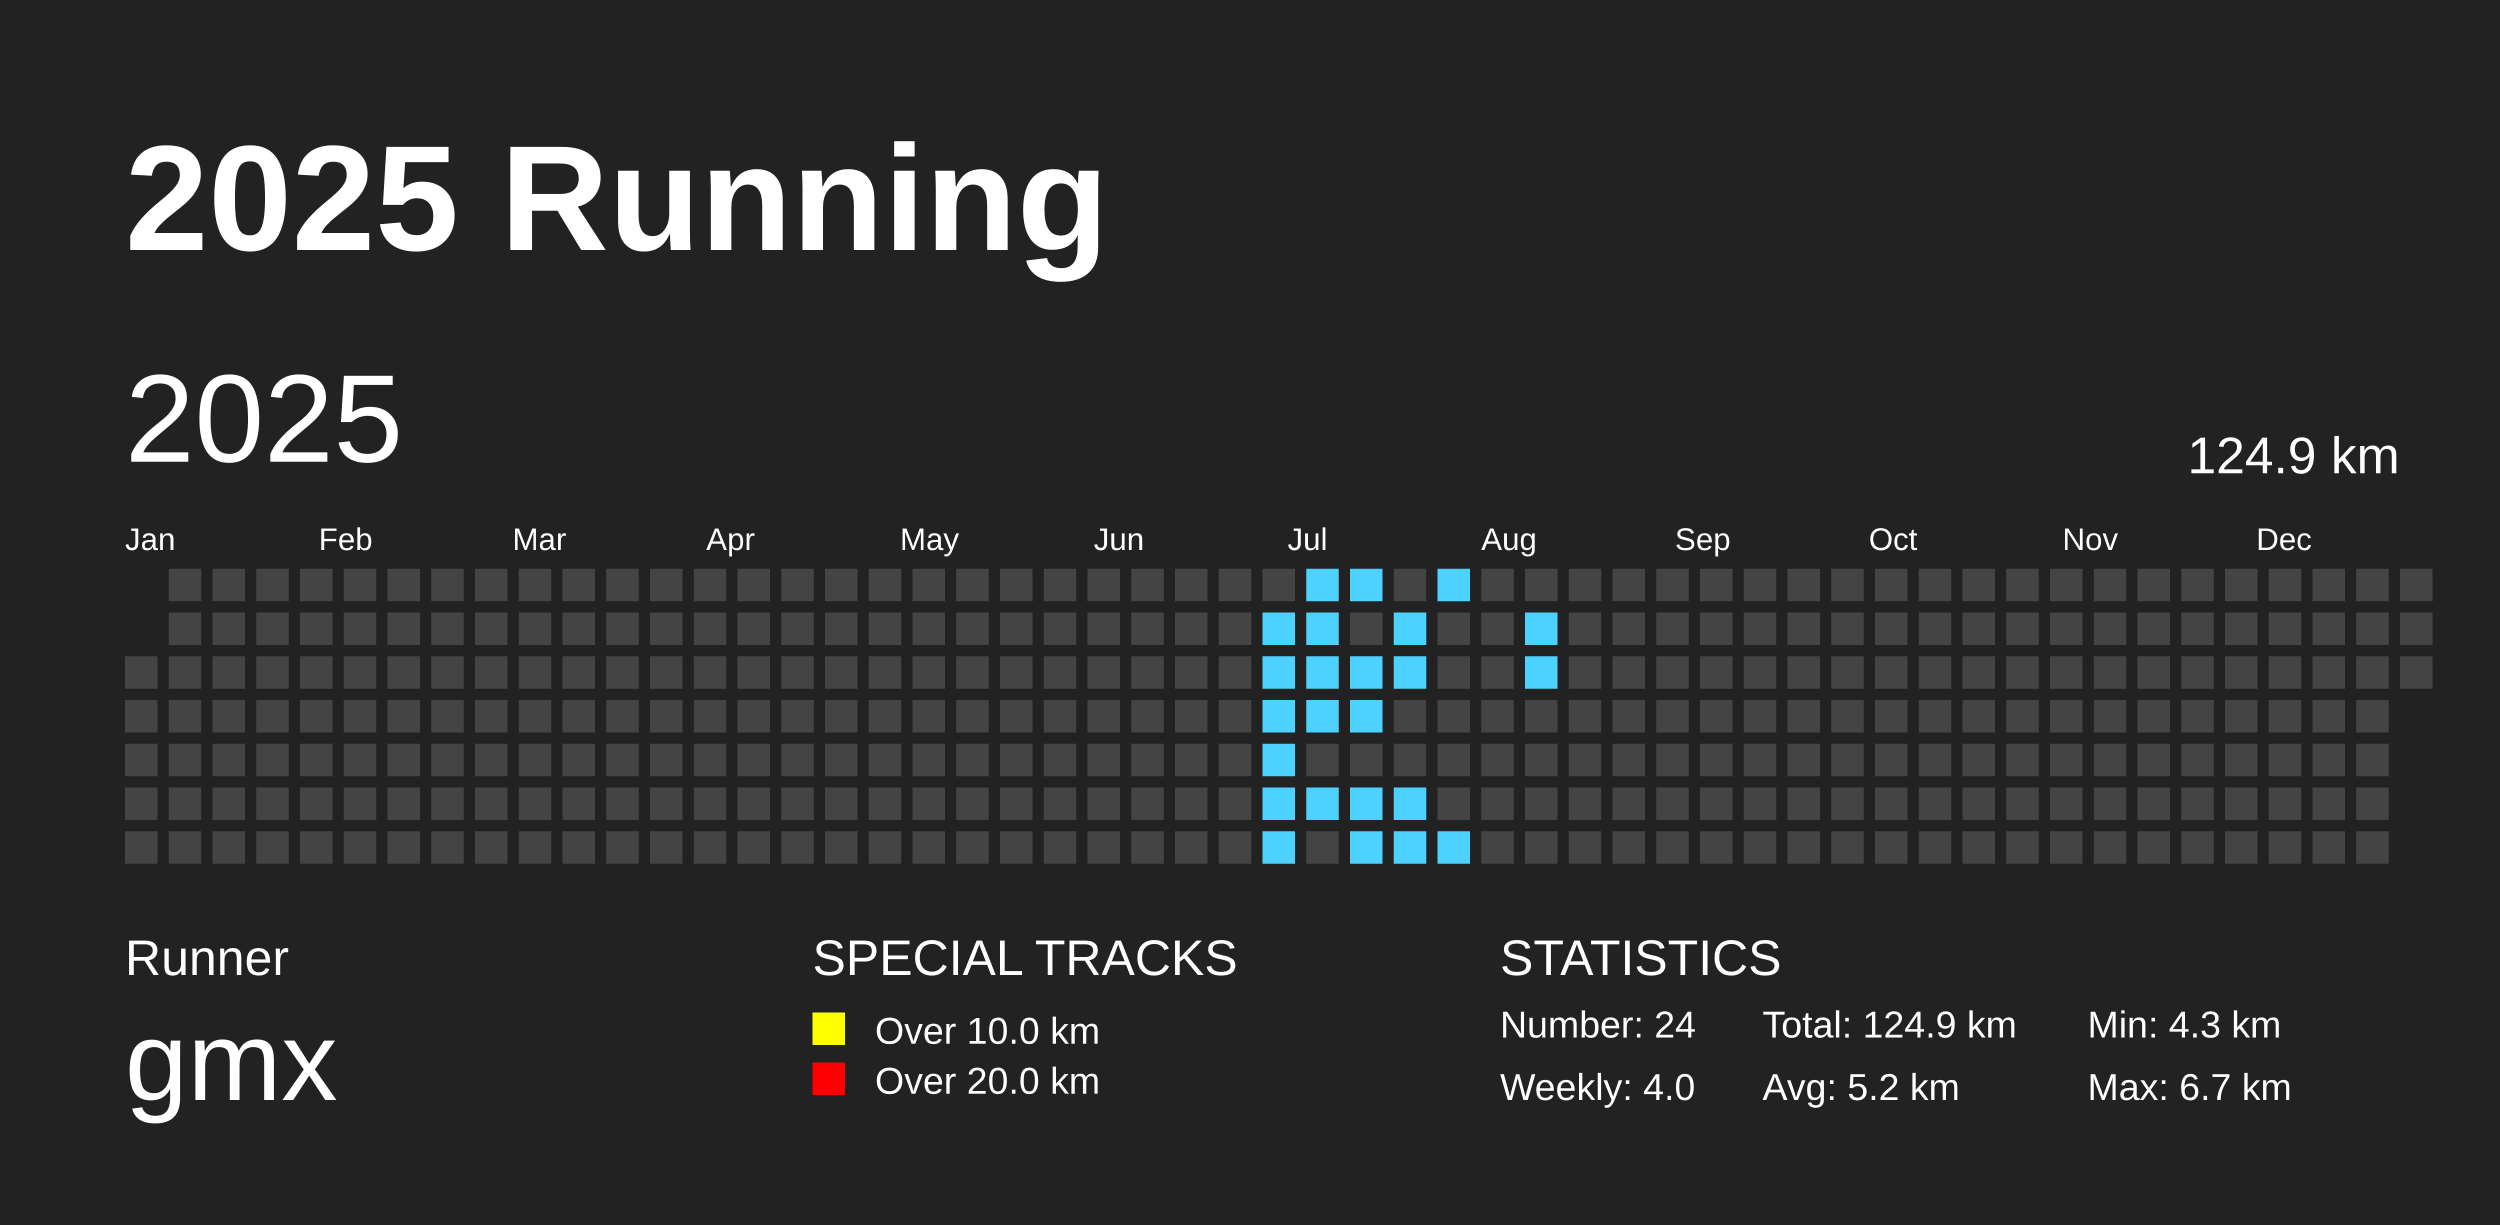
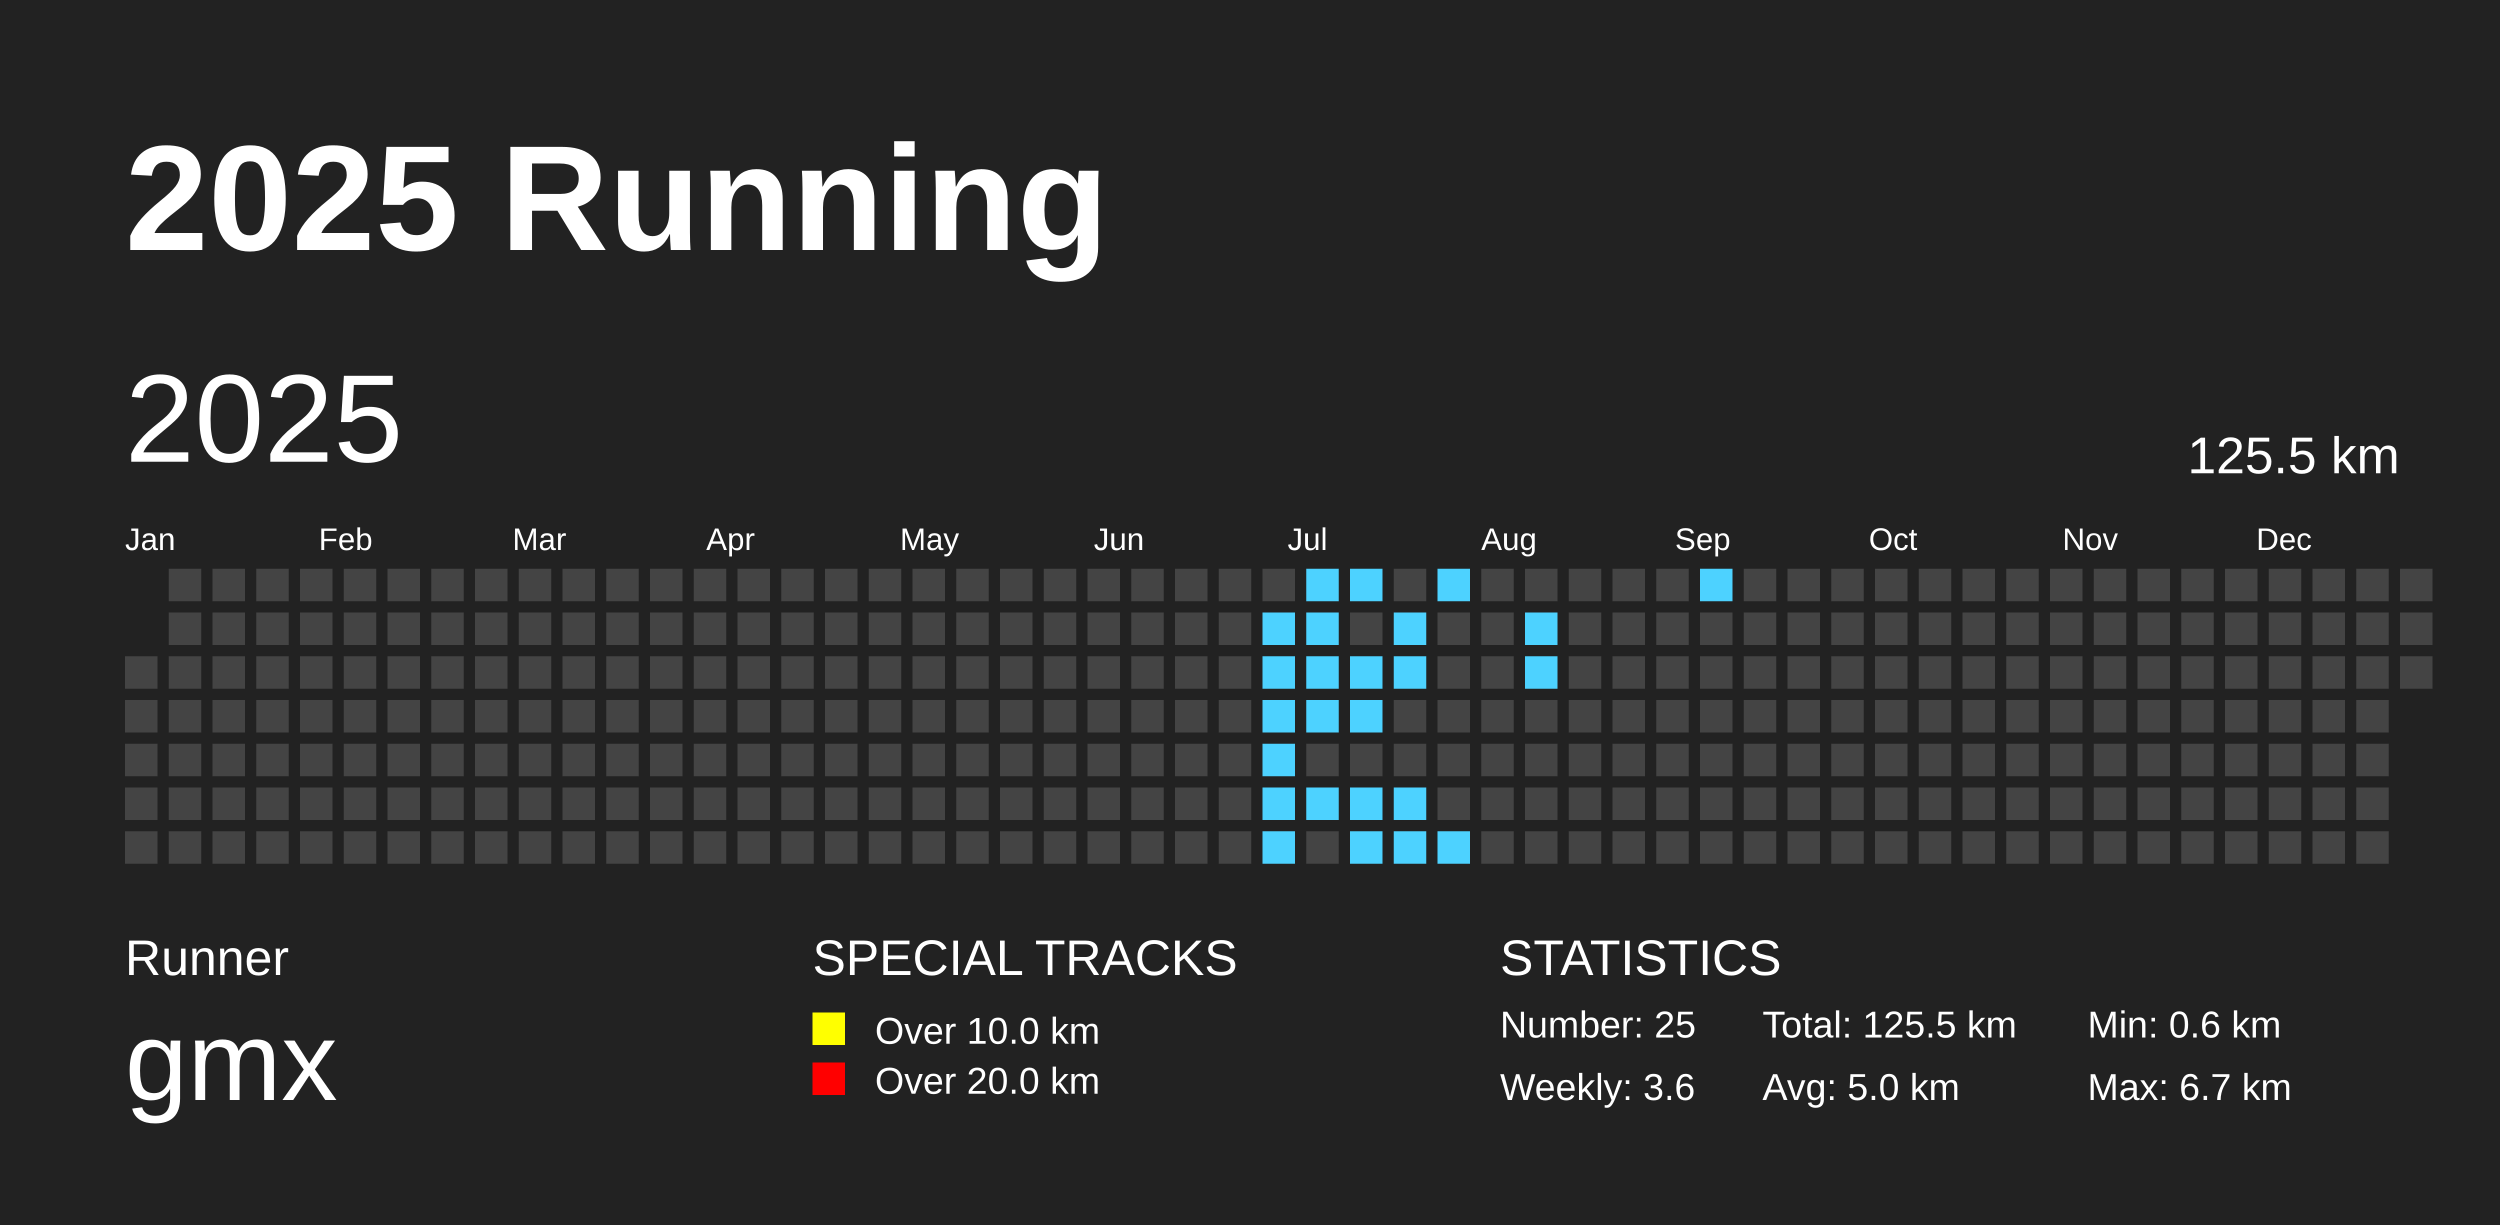
<svg xmlns="http://www.w3.org/2000/svg" baseProfile="full" height="98mm" version="1.1" viewBox="0,0,200,98" width="200mm">
  <defs />
  <rect fill="#222222" height="98" width="200" x="0" y="0" />
  <text fill="#FFFFFF" style="font-size:12px; font-family:Arial; font-weight:bold;" x="10" y="20">2025 Running</text>
  <text fill="#FFFFFF" style="font-size:4px; font-family:Arial" x="10" y="78">Runner</text>
  <text fill="#FFFFFF" style="font-size:9px; font-family:Arial" x="10" y="88">gmx</text>
  <text fill="#FFFFFF" style="font-size:4px; font-family:Arial" x="65" y="78">SPECIAL TRACKS</text>
  <rect fill="yellow" height="2.6" width="2.6" x="65" y="81" />
  <text fill="#FFFFFF" style="font-size:3px; font-family:Arial" x="70" y="83.5">Over 10.0 km</text>
  <rect fill="red" height="2.6" width="2.6" x="65" y="85" />
  <text fill="#FFFFFF" style="font-size:3px; font-family:Arial" x="70" y="87.5">Over 20.0 km</text>
  <text fill="#FFFFFF" style="font-size:4px; font-family:Arial" x="120" y="78">STATISTICS</text>
-   <text fill="#FFFFFF" style="font-size:3px; font-family:Arial" x="120" y="83">Number: 24</text>
-   <text fill="#FFFFFF" style="font-size:3px; font-family:Arial" x="120" y="88">Weekly: 4.0</text>
-   <text fill="#FFFFFF" style="font-size:3px; font-family:Arial" x="141" y="83">Total: 124.9 km</text>
-   <text fill="#FFFFFF" style="font-size:3px; font-family:Arial" x="141" y="88">Avg: 5.2 km</text>
-   <text fill="#FFFFFF" style="font-size:3px; font-family:Arial" x="167" y="83">Min: 4.3 km</text>
+   <text fill="#FFFFFF" style="font-size:3px; font-family:Arial" x="120" y="83">Number: 25</text>
+   <text fill="#FFFFFF" style="font-size:3px; font-family:Arial" x="120" y="88">Weekly: 3.6</text>
+   <text fill="#FFFFFF" style="font-size:3px; font-family:Arial" x="141" y="83">Total: 125.5 km</text>
+   <text fill="#FFFFFF" style="font-size:3px; font-family:Arial" x="141" y="88">Avg: 5.0 km</text>
+   <text fill="#FFFFFF" style="font-size:3px; font-family:Arial" x="167" y="83">Min: 0.6 km</text>
  <text fill="#FFFFFF" style="font-size:3px; font-family:Arial" x="167" y="88">Max: 6.7 km</text>
  <text dominant-baseline="hanging" fill="#FFFFFF" style="font-size:10.0px; font-family:Arial;" x="10" y="30">2025</text>
-   <text dominant-baseline="hanging" fill="#FFFFFF" style="font-size:4.125px; font-family:Arial;" x="175" y="35">124.9 km</text>
+   <text dominant-baseline="hanging" fill="#FFFFFF" style="font-size:4.125px; font-family:Arial;" x="175" y="35">125.5 km</text>
  <text fill="#FFFFFF" style="font-size:2.5px; font-family:Arial" x="10.0" y="44">Jan</text>
  <text fill="#FFFFFF" style="font-size:2.5px; font-family:Arial" x="25.5" y="44">Feb</text>
  <text fill="#FFFFFF" style="font-size:2.5px; font-family:Arial" x="41.0" y="44">Mar</text>
  <text fill="#FFFFFF" style="font-size:2.5px; font-family:Arial" x="56.5" y="44">Apr</text>
  <text fill="#FFFFFF" style="font-size:2.5px; font-family:Arial" x="72.0" y="44">May</text>
  <text fill="#FFFFFF" style="font-size:2.5px; font-family:Arial" x="87.5" y="44">Jun</text>
  <text fill="#FFFFFF" style="font-size:2.5px; font-family:Arial" x="103.0" y="44">Jul</text>
  <text fill="#FFFFFF" style="font-size:2.5px; font-family:Arial" x="118.5" y="44">Aug</text>
  <text fill="#FFFFFF" style="font-size:2.5px; font-family:Arial" x="134.0" y="44">Sep</text>
  <text fill="#FFFFFF" style="font-size:2.5px; font-family:Arial" x="149.5" y="44">Oct</text>
  <text fill="#FFFFFF" style="font-size:2.5px; font-family:Arial" x="165.0" y="44">Nov</text>
  <text fill="#FFFFFF" style="font-size:2.5px; font-family:Arial" x="180.5" y="44">Dec</text>
  <rect fill="#444444" height="2.6" width="2.6" x="10.0" y="52.5" />
  <rect fill="#444444" height="2.6" width="2.6" x="10.0" y="56.0" />
  <rect fill="#444444" height="2.6" width="2.6" x="10.0" y="59.5" />
  <rect fill="#444444" height="2.6" width="2.6" x="10.0" y="63.0" />
  <rect fill="#444444" height="2.6" width="2.6" x="10.0" y="66.5" />
  <rect fill="#444444" height="2.6" width="2.6" x="13.5" y="45.5" />
  <rect fill="#444444" height="2.6" width="2.6" x="13.5" y="49.0" />
  <rect fill="#444444" height="2.6" width="2.6" x="13.5" y="52.5" />
  <rect fill="#444444" height="2.6" width="2.6" x="13.5" y="56.0" />
  <rect fill="#444444" height="2.6" width="2.6" x="13.5" y="59.5" />
  <rect fill="#444444" height="2.6" width="2.6" x="13.5" y="63.0" />
  <rect fill="#444444" height="2.6" width="2.6" x="13.5" y="66.5" />
  <rect fill="#444444" height="2.6" width="2.6" x="17.0" y="45.5" />
  <rect fill="#444444" height="2.6" width="2.6" x="17.0" y="49.0" />
  <rect fill="#444444" height="2.6" width="2.6" x="17.0" y="52.5" />
  <rect fill="#444444" height="2.6" width="2.6" x="17.0" y="56.0" />
  <rect fill="#444444" height="2.6" width="2.6" x="17.0" y="59.5" />
  <rect fill="#444444" height="2.6" width="2.6" x="17.0" y="63.0" />
  <rect fill="#444444" height="2.6" width="2.6" x="17.0" y="66.5" />
  <rect fill="#444444" height="2.6" width="2.6" x="20.5" y="45.5" />
  <rect fill="#444444" height="2.6" width="2.6" x="20.5" y="49.0" />
  <rect fill="#444444" height="2.6" width="2.6" x="20.5" y="52.5" />
  <rect fill="#444444" height="2.6" width="2.6" x="20.5" y="56.0" />
  <rect fill="#444444" height="2.6" width="2.6" x="20.5" y="59.5" />
  <rect fill="#444444" height="2.6" width="2.6" x="20.5" y="63.0" />
  <rect fill="#444444" height="2.6" width="2.6" x="20.5" y="66.5" />
  <rect fill="#444444" height="2.6" width="2.6" x="24.0" y="45.5" />
  <rect fill="#444444" height="2.6" width="2.6" x="24.0" y="49.0" />
  <rect fill="#444444" height="2.6" width="2.6" x="24.0" y="52.5" />
  <rect fill="#444444" height="2.6" width="2.6" x="24.0" y="56.0" />
  <rect fill="#444444" height="2.6" width="2.6" x="24.0" y="59.5" />
  <rect fill="#444444" height="2.6" width="2.6" x="24.0" y="63.0" />
  <rect fill="#444444" height="2.6" width="2.6" x="24.0" y="66.5" />
  <rect fill="#444444" height="2.6" width="2.6" x="27.5" y="45.5" />
  <rect fill="#444444" height="2.6" width="2.6" x="27.5" y="49.0" />
  <rect fill="#444444" height="2.6" width="2.6" x="27.5" y="52.5" />
  <rect fill="#444444" height="2.6" width="2.6" x="27.5" y="56.0" />
  <rect fill="#444444" height="2.6" width="2.6" x="27.5" y="59.5" />
  <rect fill="#444444" height="2.6" width="2.6" x="27.5" y="63.0" />
  <rect fill="#444444" height="2.6" width="2.6" x="27.5" y="66.5" />
  <rect fill="#444444" height="2.6" width="2.6" x="31.0" y="45.5" />
  <rect fill="#444444" height="2.6" width="2.6" x="31.0" y="49.0" />
  <rect fill="#444444" height="2.6" width="2.6" x="31.0" y="52.5" />
  <rect fill="#444444" height="2.6" width="2.6" x="31.0" y="56.0" />
  <rect fill="#444444" height="2.6" width="2.6" x="31.0" y="59.5" />
  <rect fill="#444444" height="2.6" width="2.6" x="31.0" y="63.0" />
  <rect fill="#444444" height="2.6" width="2.6" x="31.0" y="66.5" />
  <rect fill="#444444" height="2.6" width="2.6" x="34.5" y="45.5" />
  <rect fill="#444444" height="2.6" width="2.6" x="34.5" y="49.0" />
  <rect fill="#444444" height="2.6" width="2.6" x="34.5" y="52.5" />
  <rect fill="#444444" height="2.6" width="2.6" x="34.5" y="56.0" />
  <rect fill="#444444" height="2.6" width="2.6" x="34.5" y="59.5" />
  <rect fill="#444444" height="2.6" width="2.6" x="34.5" y="63.0" />
  <rect fill="#444444" height="2.6" width="2.6" x="34.5" y="66.5" />
  <rect fill="#444444" height="2.6" width="2.6" x="38.0" y="45.5" />
  <rect fill="#444444" height="2.6" width="2.6" x="38.0" y="49.0" />
  <rect fill="#444444" height="2.6" width="2.6" x="38.0" y="52.5" />
  <rect fill="#444444" height="2.6" width="2.6" x="38.0" y="56.0" />
  <rect fill="#444444" height="2.6" width="2.6" x="38.0" y="59.5" />
  <rect fill="#444444" height="2.6" width="2.6" x="38.0" y="63.0" />
  <rect fill="#444444" height="2.6" width="2.6" x="38.0" y="66.5" />
  <rect fill="#444444" height="2.6" width="2.6" x="41.5" y="45.5" />
  <rect fill="#444444" height="2.6" width="2.6" x="41.5" y="49.0" />
  <rect fill="#444444" height="2.6" width="2.6" x="41.5" y="52.5" />
  <rect fill="#444444" height="2.6" width="2.6" x="41.5" y="56.0" />
  <rect fill="#444444" height="2.6" width="2.6" x="41.5" y="59.5" />
  <rect fill="#444444" height="2.6" width="2.6" x="41.5" y="63.0" />
  <rect fill="#444444" height="2.6" width="2.6" x="41.5" y="66.5" />
  <rect fill="#444444" height="2.6" width="2.6" x="45.0" y="45.5" />
  <rect fill="#444444" height="2.6" width="2.6" x="45.0" y="49.0" />
  <rect fill="#444444" height="2.6" width="2.6" x="45.0" y="52.5" />
  <rect fill="#444444" height="2.6" width="2.6" x="45.0" y="56.0" />
  <rect fill="#444444" height="2.6" width="2.6" x="45.0" y="59.5" />
  <rect fill="#444444" height="2.6" width="2.6" x="45.0" y="63.0" />
  <rect fill="#444444" height="2.6" width="2.6" x="45.0" y="66.5" />
  <rect fill="#444444" height="2.6" width="2.6" x="48.5" y="45.5" />
  <rect fill="#444444" height="2.6" width="2.6" x="48.5" y="49.0" />
  <rect fill="#444444" height="2.6" width="2.6" x="48.5" y="52.5" />
  <rect fill="#444444" height="2.6" width="2.6" x="48.5" y="56.0" />
  <rect fill="#444444" height="2.6" width="2.6" x="48.5" y="59.5" />
  <rect fill="#444444" height="2.6" width="2.6" x="48.5" y="63.0" />
  <rect fill="#444444" height="2.6" width="2.6" x="48.5" y="66.5" />
  <rect fill="#444444" height="2.6" width="2.6" x="52.0" y="45.5" />
  <rect fill="#444444" height="2.6" width="2.6" x="52.0" y="49.0" />
  <rect fill="#444444" height="2.6" width="2.6" x="52.0" y="52.5" />
  <rect fill="#444444" height="2.6" width="2.6" x="52.0" y="56.0" />
  <rect fill="#444444" height="2.6" width="2.6" x="52.0" y="59.5" />
  <rect fill="#444444" height="2.6" width="2.6" x="52.0" y="63.0" />
  <rect fill="#444444" height="2.6" width="2.6" x="52.0" y="66.5" />
  <rect fill="#444444" height="2.6" width="2.6" x="55.5" y="45.5" />
  <rect fill="#444444" height="2.6" width="2.6" x="55.5" y="49.0" />
  <rect fill="#444444" height="2.6" width="2.6" x="55.5" y="52.5" />
  <rect fill="#444444" height="2.6" width="2.6" x="55.5" y="56.0" />
  <rect fill="#444444" height="2.6" width="2.6" x="55.5" y="59.5" />
  <rect fill="#444444" height="2.6" width="2.6" x="55.5" y="63.0" />
  <rect fill="#444444" height="2.6" width="2.6" x="55.5" y="66.5" />
  <rect fill="#444444" height="2.6" width="2.6" x="59.0" y="45.5" />
  <rect fill="#444444" height="2.6" width="2.6" x="59.0" y="49.0" />
  <rect fill="#444444" height="2.6" width="2.6" x="59.0" y="52.5" />
  <rect fill="#444444" height="2.6" width="2.6" x="59.0" y="56.0" />
  <rect fill="#444444" height="2.6" width="2.6" x="59.0" y="59.5" />
  <rect fill="#444444" height="2.6" width="2.6" x="59.0" y="63.0" />
  <rect fill="#444444" height="2.6" width="2.6" x="59.0" y="66.5" />
  <rect fill="#444444" height="2.6" width="2.6" x="62.5" y="45.5" />
  <rect fill="#444444" height="2.6" width="2.6" x="62.5" y="49.0" />
  <rect fill="#444444" height="2.6" width="2.6" x="62.5" y="52.5" />
  <rect fill="#444444" height="2.6" width="2.6" x="62.5" y="56.0" />
  <rect fill="#444444" height="2.6" width="2.6" x="62.5" y="59.5" />
  <rect fill="#444444" height="2.6" width="2.6" x="62.5" y="63.0" />
  <rect fill="#444444" height="2.6" width="2.6" x="62.5" y="66.5" />
  <rect fill="#444444" height="2.6" width="2.6" x="66.0" y="45.5" />
  <rect fill="#444444" height="2.6" width="2.6" x="66.0" y="49.0" />
  <rect fill="#444444" height="2.6" width="2.6" x="66.0" y="52.5" />
  <rect fill="#444444" height="2.6" width="2.6" x="66.0" y="56.0" />
  <rect fill="#444444" height="2.6" width="2.6" x="66.0" y="59.5" />
  <rect fill="#444444" height="2.6" width="2.6" x="66.0" y="63.0" />
  <rect fill="#444444" height="2.6" width="2.6" x="66.0" y="66.5" />
  <rect fill="#444444" height="2.6" width="2.6" x="69.5" y="45.5" />
  <rect fill="#444444" height="2.6" width="2.6" x="69.5" y="49.0" />
  <rect fill="#444444" height="2.6" width="2.6" x="69.5" y="52.5" />
  <rect fill="#444444" height="2.6" width="2.6" x="69.5" y="56.0" />
  <rect fill="#444444" height="2.6" width="2.6" x="69.5" y="59.5" />
  <rect fill="#444444" height="2.6" width="2.6" x="69.5" y="63.0" />
  <rect fill="#444444" height="2.6" width="2.6" x="69.5" y="66.5" />
  <rect fill="#444444" height="2.6" width="2.6" x="73.0" y="45.5" />
  <rect fill="#444444" height="2.6" width="2.6" x="73.0" y="49.0" />
  <rect fill="#444444" height="2.6" width="2.6" x="73.0" y="52.5" />
  <rect fill="#444444" height="2.6" width="2.6" x="73.0" y="56.0" />
  <rect fill="#444444" height="2.6" width="2.6" x="73.0" y="59.5" />
  <rect fill="#444444" height="2.6" width="2.6" x="73.0" y="63.0" />
  <rect fill="#444444" height="2.6" width="2.6" x="73.0" y="66.5" />
  <rect fill="#444444" height="2.6" width="2.6" x="76.5" y="45.5" />
  <rect fill="#444444" height="2.6" width="2.6" x="76.5" y="49.0" />
  <rect fill="#444444" height="2.6" width="2.6" x="76.5" y="52.5" />
  <rect fill="#444444" height="2.6" width="2.6" x="76.5" y="56.0" />
  <rect fill="#444444" height="2.6" width="2.6" x="76.5" y="59.5" />
  <rect fill="#444444" height="2.6" width="2.6" x="76.5" y="63.0" />
  <rect fill="#444444" height="2.6" width="2.6" x="76.5" y="66.5" />
  <rect fill="#444444" height="2.6" width="2.6" x="80.0" y="45.5" />
  <rect fill="#444444" height="2.6" width="2.6" x="80.0" y="49.0" />
  <rect fill="#444444" height="2.6" width="2.6" x="80.0" y="52.5" />
  <rect fill="#444444" height="2.6" width="2.6" x="80.0" y="56.0" />
  <rect fill="#444444" height="2.6" width="2.6" x="80.0" y="59.5" />
  <rect fill="#444444" height="2.6" width="2.6" x="80.0" y="63.0" />
  <rect fill="#444444" height="2.6" width="2.6" x="80.0" y="66.5" />
  <rect fill="#444444" height="2.6" width="2.6" x="83.5" y="45.5" />
  <rect fill="#444444" height="2.6" width="2.6" x="83.5" y="49.0" />
  <rect fill="#444444" height="2.6" width="2.6" x="83.5" y="52.5" />
  <rect fill="#444444" height="2.6" width="2.6" x="83.5" y="56.0" />
  <rect fill="#444444" height="2.6" width="2.6" x="83.5" y="59.5" />
  <rect fill="#444444" height="2.6" width="2.6" x="83.5" y="63.0" />
  <rect fill="#444444" height="2.6" width="2.6" x="83.5" y="66.5" />
  <rect fill="#444444" height="2.6" width="2.6" x="87.0" y="45.5" />
  <rect fill="#444444" height="2.6" width="2.6" x="87.0" y="49.0" />
  <rect fill="#444444" height="2.6" width="2.6" x="87.0" y="52.5" />
  <rect fill="#444444" height="2.6" width="2.6" x="87.0" y="56.0" />
  <rect fill="#444444" height="2.6" width="2.6" x="87.0" y="59.5" />
  <rect fill="#444444" height="2.6" width="2.6" x="87.0" y="63.0" />
  <rect fill="#444444" height="2.6" width="2.6" x="87.0" y="66.5" />
  <rect fill="#444444" height="2.6" width="2.6" x="90.5" y="45.5" />
  <rect fill="#444444" height="2.6" width="2.6" x="90.5" y="49.0" />
  <rect fill="#444444" height="2.6" width="2.6" x="90.5" y="52.5" />
  <rect fill="#444444" height="2.6" width="2.6" x="90.5" y="56.0" />
  <rect fill="#444444" height="2.6" width="2.6" x="90.5" y="59.5" />
  <rect fill="#444444" height="2.6" width="2.6" x="90.5" y="63.0" />
  <rect fill="#444444" height="2.6" width="2.6" x="90.5" y="66.5" />
  <rect fill="#444444" height="2.6" width="2.6" x="94.0" y="45.5" />
  <rect fill="#444444" height="2.6" width="2.6" x="94.0" y="49.0" />
  <rect fill="#444444" height="2.6" width="2.6" x="94.0" y="52.5" />
  <rect fill="#444444" height="2.6" width="2.6" x="94.0" y="56.0" />
  <rect fill="#444444" height="2.6" width="2.6" x="94.0" y="59.5" />
  <rect fill="#444444" height="2.6" width="2.6" x="94.0" y="63.0" />
  <rect fill="#444444" height="2.6" width="2.6" x="94.0" y="66.5" />
  <rect fill="#444444" height="2.6" width="2.6" x="97.5" y="45.5" />
  <rect fill="#444444" height="2.6" width="2.6" x="97.5" y="49.0" />
  <rect fill="#444444" height="2.6" width="2.6" x="97.5" y="52.5" />
  <rect fill="#444444" height="2.6" width="2.6" x="97.5" y="56.0" />
  <rect fill="#444444" height="2.6" width="2.6" x="97.5" y="59.5" />
  <rect fill="#444444" height="2.6" width="2.6" x="97.5" y="63.0" />
  <rect fill="#444444" height="2.6" width="2.6" x="97.5" y="66.5" />
  <rect fill="#444444" height="2.6" width="2.6" x="101.0" y="45.5" />
  <rect fill="#4DD2FF" height="2.6" width="2.6" x="101.0" y="49.0" />
  <rect fill="#4DD2FF" height="2.6" width="2.6" x="101.0" y="52.5" />
  <rect fill="#4DD2FF" height="2.6" width="2.6" x="101.0" y="56.0" />
  <rect fill="#4DD2FF" height="2.6" width="2.6" x="101.0" y="59.5" />
  <rect fill="#4DD2FF" height="2.6" width="2.6" x="101.0" y="63.0" />
  <rect fill="#4DD2FF" height="2.6" width="2.6" x="101.0" y="66.5" />
  <rect fill="#4DD2FF" height="2.6" width="2.6" x="104.5" y="45.5" />
  <rect fill="#4DD2FF" height="2.6" width="2.6" x="104.5" y="49.0" />
  <rect fill="#4DD2FF" height="2.6" width="2.6" x="104.5" y="52.5" />
  <rect fill="#4DD2FF" height="2.6" width="2.6" x="104.5" y="56.0" />
  <rect fill="#444444" height="2.6" width="2.6" x="104.5" y="59.5" />
  <rect fill="#4DD2FF" height="2.6" width="2.6" x="104.5" y="63.0" />
  <rect fill="#444444" height="2.6" width="2.6" x="104.5" y="66.5" />
  <rect fill="#4DD2FF" height="2.6" width="2.6" x="108.0" y="45.5" />
  <rect fill="#444444" height="2.6" width="2.6" x="108.0" y="49.0" />
  <rect fill="#4DD2FF" height="2.6" width="2.6" x="108.0" y="52.5" />
  <rect fill="#4DD2FF" height="2.6" width="2.6" x="108.0" y="56.0" />
  <rect fill="#444444" height="2.6" width="2.6" x="108.0" y="59.5" />
  <rect fill="#4DD2FF" height="2.6" width="2.6" x="108.0" y="63.0" />
  <rect fill="#4DD2FF" height="2.6" width="2.6" x="108.0" y="66.5" />
  <rect fill="#444444" height="2.6" width="2.6" x="111.5" y="45.5" />
  <rect fill="#4DD2FF" height="2.6" width="2.6" x="111.5" y="49.0" />
  <rect fill="#4DD2FF" height="2.6" width="2.6" x="111.5" y="52.5" />
  <rect fill="#444444" height="2.6" width="2.6" x="111.5" y="56.0" />
  <rect fill="#444444" height="2.6" width="2.6" x="111.5" y="59.5" />
  <rect fill="#4DD2FF" height="2.6" width="2.6" x="111.5" y="63.0" />
  <rect fill="#4DD2FF" height="2.6" width="2.6" x="111.5" y="66.5" />
  <rect fill="#4DD2FF" height="2.6" width="2.6" x="115.0" y="45.5" />
  <rect fill="#444444" height="2.6" width="2.6" x="115.0" y="49.0" />
  <rect fill="#444444" height="2.6" width="2.6" x="115.0" y="52.5" />
  <rect fill="#444444" height="2.6" width="2.6" x="115.0" y="56.0" />
  <rect fill="#444444" height="2.6" width="2.6" x="115.0" y="59.5" />
  <rect fill="#444444" height="2.6" width="2.6" x="115.0" y="63.0" />
  <rect fill="#4DD2FF" height="2.6" width="2.6" x="115.0" y="66.5" />
  <rect fill="#444444" height="2.6" width="2.6" x="118.5" y="45.5" />
  <rect fill="#444444" height="2.6" width="2.6" x="118.5" y="49.0" />
  <rect fill="#444444" height="2.6" width="2.6" x="118.5" y="52.5" />
  <rect fill="#444444" height="2.6" width="2.6" x="118.5" y="56.0" />
  <rect fill="#444444" height="2.6" width="2.6" x="118.5" y="59.5" />
  <rect fill="#444444" height="2.6" width="2.6" x="118.5" y="63.0" />
  <rect fill="#444444" height="2.6" width="2.6" x="118.5" y="66.5" />
  <rect fill="#444444" height="2.6" width="2.6" x="122.0" y="45.5" />
  <rect fill="#4DD2FF" height="2.6" width="2.6" x="122.0" y="49.0" />
  <rect fill="#4DD2FF" height="2.6" width="2.6" x="122.0" y="52.5" />
  <rect fill="#444444" height="2.6" width="2.6" x="122.0" y="56.0" />
  <rect fill="#444444" height="2.6" width="2.6" x="122.0" y="59.5" />
  <rect fill="#444444" height="2.6" width="2.6" x="122.0" y="63.0" />
  <rect fill="#444444" height="2.6" width="2.6" x="122.0" y="66.5" />
  <rect fill="#444444" height="2.6" width="2.6" x="125.5" y="45.5" />
  <rect fill="#444444" height="2.6" width="2.6" x="125.5" y="49.0" />
  <rect fill="#444444" height="2.6" width="2.6" x="125.5" y="52.5" />
  <rect fill="#444444" height="2.6" width="2.6" x="125.5" y="56.0" />
  <rect fill="#444444" height="2.6" width="2.6" x="125.5" y="59.5" />
  <rect fill="#444444" height="2.6" width="2.6" x="125.5" y="63.0" />
  <rect fill="#444444" height="2.6" width="2.6" x="125.5" y="66.5" />
  <rect fill="#444444" height="2.6" width="2.6" x="129.0" y="45.5" />
  <rect fill="#444444" height="2.6" width="2.6" x="129.0" y="49.0" />
  <rect fill="#444444" height="2.6" width="2.6" x="129.0" y="52.5" />
  <rect fill="#444444" height="2.6" width="2.6" x="129.0" y="56.0" />
  <rect fill="#444444" height="2.6" width="2.6" x="129.0" y="59.5" />
  <rect fill="#444444" height="2.6" width="2.6" x="129.0" y="63.0" />
  <rect fill="#444444" height="2.6" width="2.6" x="129.0" y="66.5" />
  <rect fill="#444444" height="2.6" width="2.6" x="132.5" y="45.5" />
  <rect fill="#444444" height="2.6" width="2.6" x="132.5" y="49.0" />
  <rect fill="#444444" height="2.6" width="2.6" x="132.5" y="52.5" />
  <rect fill="#444444" height="2.6" width="2.6" x="132.5" y="56.0" />
  <rect fill="#444444" height="2.6" width="2.6" x="132.5" y="59.5" />
  <rect fill="#444444" height="2.6" width="2.6" x="132.5" y="63.0" />
  <rect fill="#444444" height="2.6" width="2.6" x="132.5" y="66.5" />
-   <rect fill="#444444" height="2.6" width="2.6" x="136.0" y="45.5" />
+   <rect fill="#4DD2FF" height="2.6" width="2.6" x="136.0" y="45.5" />
  <rect fill="#444444" height="2.6" width="2.6" x="136.0" y="49.0" />
  <rect fill="#444444" height="2.6" width="2.6" x="136.0" y="52.5" />
  <rect fill="#444444" height="2.6" width="2.6" x="136.0" y="56.0" />
  <rect fill="#444444" height="2.6" width="2.6" x="136.0" y="59.5" />
  <rect fill="#444444" height="2.6" width="2.6" x="136.0" y="63.0" />
  <rect fill="#444444" height="2.6" width="2.6" x="136.0" y="66.5" />
  <rect fill="#444444" height="2.6" width="2.6" x="139.5" y="45.5" />
  <rect fill="#444444" height="2.6" width="2.6" x="139.5" y="49.0" />
  <rect fill="#444444" height="2.6" width="2.6" x="139.5" y="52.5" />
  <rect fill="#444444" height="2.6" width="2.6" x="139.5" y="56.0" />
  <rect fill="#444444" height="2.6" width="2.6" x="139.5" y="59.5" />
  <rect fill="#444444" height="2.6" width="2.6" x="139.5" y="63.0" />
  <rect fill="#444444" height="2.6" width="2.6" x="139.5" y="66.5" />
  <rect fill="#444444" height="2.6" width="2.6" x="143.0" y="45.5" />
  <rect fill="#444444" height="2.6" width="2.6" x="143.0" y="49.0" />
  <rect fill="#444444" height="2.6" width="2.6" x="143.0" y="52.5" />
  <rect fill="#444444" height="2.6" width="2.6" x="143.0" y="56.0" />
  <rect fill="#444444" height="2.6" width="2.6" x="143.0" y="59.5" />
  <rect fill="#444444" height="2.6" width="2.6" x="143.0" y="63.0" />
  <rect fill="#444444" height="2.6" width="2.6" x="143.0" y="66.5" />
  <rect fill="#444444" height="2.6" width="2.6" x="146.5" y="45.5" />
  <rect fill="#444444" height="2.6" width="2.6" x="146.5" y="49.0" />
  <rect fill="#444444" height="2.6" width="2.6" x="146.5" y="52.5" />
  <rect fill="#444444" height="2.6" width="2.6" x="146.5" y="56.0" />
  <rect fill="#444444" height="2.6" width="2.6" x="146.5" y="59.5" />
  <rect fill="#444444" height="2.6" width="2.6" x="146.5" y="63.0" />
  <rect fill="#444444" height="2.6" width="2.6" x="146.5" y="66.5" />
  <rect fill="#444444" height="2.6" width="2.6" x="150.0" y="45.5" />
  <rect fill="#444444" height="2.6" width="2.6" x="150.0" y="49.0" />
  <rect fill="#444444" height="2.6" width="2.6" x="150.0" y="52.5" />
  <rect fill="#444444" height="2.6" width="2.6" x="150.0" y="56.0" />
  <rect fill="#444444" height="2.6" width="2.6" x="150.0" y="59.5" />
  <rect fill="#444444" height="2.6" width="2.6" x="150.0" y="63.0" />
  <rect fill="#444444" height="2.6" width="2.6" x="150.0" y="66.5" />
  <rect fill="#444444" height="2.6" width="2.6" x="153.5" y="45.5" />
  <rect fill="#444444" height="2.6" width="2.6" x="153.5" y="49.0" />
  <rect fill="#444444" height="2.6" width="2.6" x="153.5" y="52.5" />
  <rect fill="#444444" height="2.6" width="2.6" x="153.5" y="56.0" />
  <rect fill="#444444" height="2.6" width="2.6" x="153.5" y="59.5" />
  <rect fill="#444444" height="2.6" width="2.6" x="153.5" y="63.0" />
  <rect fill="#444444" height="2.6" width="2.6" x="153.5" y="66.5" />
  <rect fill="#444444" height="2.6" width="2.6" x="157.0" y="45.5" />
  <rect fill="#444444" height="2.6" width="2.6" x="157.0" y="49.0" />
  <rect fill="#444444" height="2.6" width="2.6" x="157.0" y="52.5" />
  <rect fill="#444444" height="2.6" width="2.6" x="157.0" y="56.0" />
  <rect fill="#444444" height="2.6" width="2.6" x="157.0" y="59.5" />
  <rect fill="#444444" height="2.6" width="2.6" x="157.0" y="63.0" />
  <rect fill="#444444" height="2.6" width="2.6" x="157.0" y="66.5" />
  <rect fill="#444444" height="2.6" width="2.6" x="160.5" y="45.5" />
  <rect fill="#444444" height="2.6" width="2.6" x="160.5" y="49.0" />
  <rect fill="#444444" height="2.6" width="2.6" x="160.5" y="52.5" />
  <rect fill="#444444" height="2.6" width="2.6" x="160.5" y="56.0" />
  <rect fill="#444444" height="2.6" width="2.6" x="160.5" y="59.5" />
  <rect fill="#444444" height="2.6" width="2.6" x="160.5" y="63.0" />
  <rect fill="#444444" height="2.6" width="2.6" x="160.5" y="66.5" />
  <rect fill="#444444" height="2.6" width="2.6" x="164.0" y="45.5" />
  <rect fill="#444444" height="2.6" width="2.6" x="164.0" y="49.0" />
  <rect fill="#444444" height="2.6" width="2.6" x="164.0" y="52.5" />
  <rect fill="#444444" height="2.6" width="2.6" x="164.0" y="56.0" />
  <rect fill="#444444" height="2.6" width="2.6" x="164.0" y="59.5" />
  <rect fill="#444444" height="2.6" width="2.6" x="164.0" y="63.0" />
  <rect fill="#444444" height="2.6" width="2.6" x="164.0" y="66.5" />
  <rect fill="#444444" height="2.6" width="2.6" x="167.5" y="45.5" />
  <rect fill="#444444" height="2.6" width="2.6" x="167.5" y="49.0" />
  <rect fill="#444444" height="2.6" width="2.6" x="167.5" y="52.5" />
  <rect fill="#444444" height="2.6" width="2.6" x="167.5" y="56.0" />
  <rect fill="#444444" height="2.6" width="2.6" x="167.5" y="59.5" />
  <rect fill="#444444" height="2.6" width="2.6" x="167.5" y="63.0" />
  <rect fill="#444444" height="2.6" width="2.6" x="167.5" y="66.5" />
  <rect fill="#444444" height="2.6" width="2.6" x="171.0" y="45.5" />
  <rect fill="#444444" height="2.6" width="2.6" x="171.0" y="49.0" />
  <rect fill="#444444" height="2.6" width="2.6" x="171.0" y="52.5" />
  <rect fill="#444444" height="2.6" width="2.6" x="171.0" y="56.0" />
  <rect fill="#444444" height="2.6" width="2.6" x="171.0" y="59.5" />
  <rect fill="#444444" height="2.6" width="2.6" x="171.0" y="63.0" />
  <rect fill="#444444" height="2.6" width="2.6" x="171.0" y="66.5" />
  <rect fill="#444444" height="2.6" width="2.6" x="174.5" y="45.5" />
  <rect fill="#444444" height="2.6" width="2.6" x="174.5" y="49.0" />
  <rect fill="#444444" height="2.6" width="2.6" x="174.5" y="52.5" />
  <rect fill="#444444" height="2.6" width="2.6" x="174.5" y="56.0" />
  <rect fill="#444444" height="2.6" width="2.6" x="174.5" y="59.5" />
  <rect fill="#444444" height="2.6" width="2.6" x="174.5" y="63.0" />
  <rect fill="#444444" height="2.6" width="2.6" x="174.5" y="66.5" />
  <rect fill="#444444" height="2.6" width="2.6" x="178.0" y="45.5" />
  <rect fill="#444444" height="2.6" width="2.6" x="178.0" y="49.0" />
  <rect fill="#444444" height="2.6" width="2.6" x="178.0" y="52.5" />
  <rect fill="#444444" height="2.6" width="2.6" x="178.0" y="56.0" />
  <rect fill="#444444" height="2.6" width="2.6" x="178.0" y="59.5" />
  <rect fill="#444444" height="2.6" width="2.6" x="178.0" y="63.0" />
  <rect fill="#444444" height="2.6" width="2.6" x="178.0" y="66.5" />
  <rect fill="#444444" height="2.6" width="2.6" x="181.5" y="45.5" />
  <rect fill="#444444" height="2.6" width="2.6" x="181.5" y="49.0" />
  <rect fill="#444444" height="2.6" width="2.6" x="181.5" y="52.5" />
  <rect fill="#444444" height="2.6" width="2.6" x="181.5" y="56.0" />
  <rect fill="#444444" height="2.6" width="2.6" x="181.5" y="59.5" />
  <rect fill="#444444" height="2.6" width="2.6" x="181.5" y="63.0" />
  <rect fill="#444444" height="2.6" width="2.6" x="181.5" y="66.5" />
  <rect fill="#444444" height="2.6" width="2.6" x="185.0" y="45.5" />
  <rect fill="#444444" height="2.6" width="2.6" x="185.0" y="49.0" />
  <rect fill="#444444" height="2.6" width="2.6" x="185.0" y="52.5" />
  <rect fill="#444444" height="2.6" width="2.6" x="185.0" y="56.0" />
  <rect fill="#444444" height="2.6" width="2.6" x="185.0" y="59.5" />
  <rect fill="#444444" height="2.6" width="2.6" x="185.0" y="63.0" />
  <rect fill="#444444" height="2.6" width="2.6" x="185.0" y="66.5" />
  <rect fill="#444444" height="2.6" width="2.6" x="188.5" y="45.5" />
  <rect fill="#444444" height="2.6" width="2.6" x="188.5" y="49.0" />
  <rect fill="#444444" height="2.6" width="2.6" x="188.5" y="52.5" />
  <rect fill="#444444" height="2.6" width="2.6" x="188.5" y="56.0" />
  <rect fill="#444444" height="2.6" width="2.6" x="188.5" y="59.5" />
  <rect fill="#444444" height="2.6" width="2.6" x="188.5" y="63.0" />
  <rect fill="#444444" height="2.6" width="2.6" x="188.5" y="66.5" />
  <rect fill="#444444" height="2.6" width="2.6" x="192.0" y="45.5" />
  <rect fill="#444444" height="2.6" width="2.6" x="192.0" y="49.0" />
  <rect fill="#444444" height="2.6" width="2.6" x="192.0" y="52.5" />
</svg>
